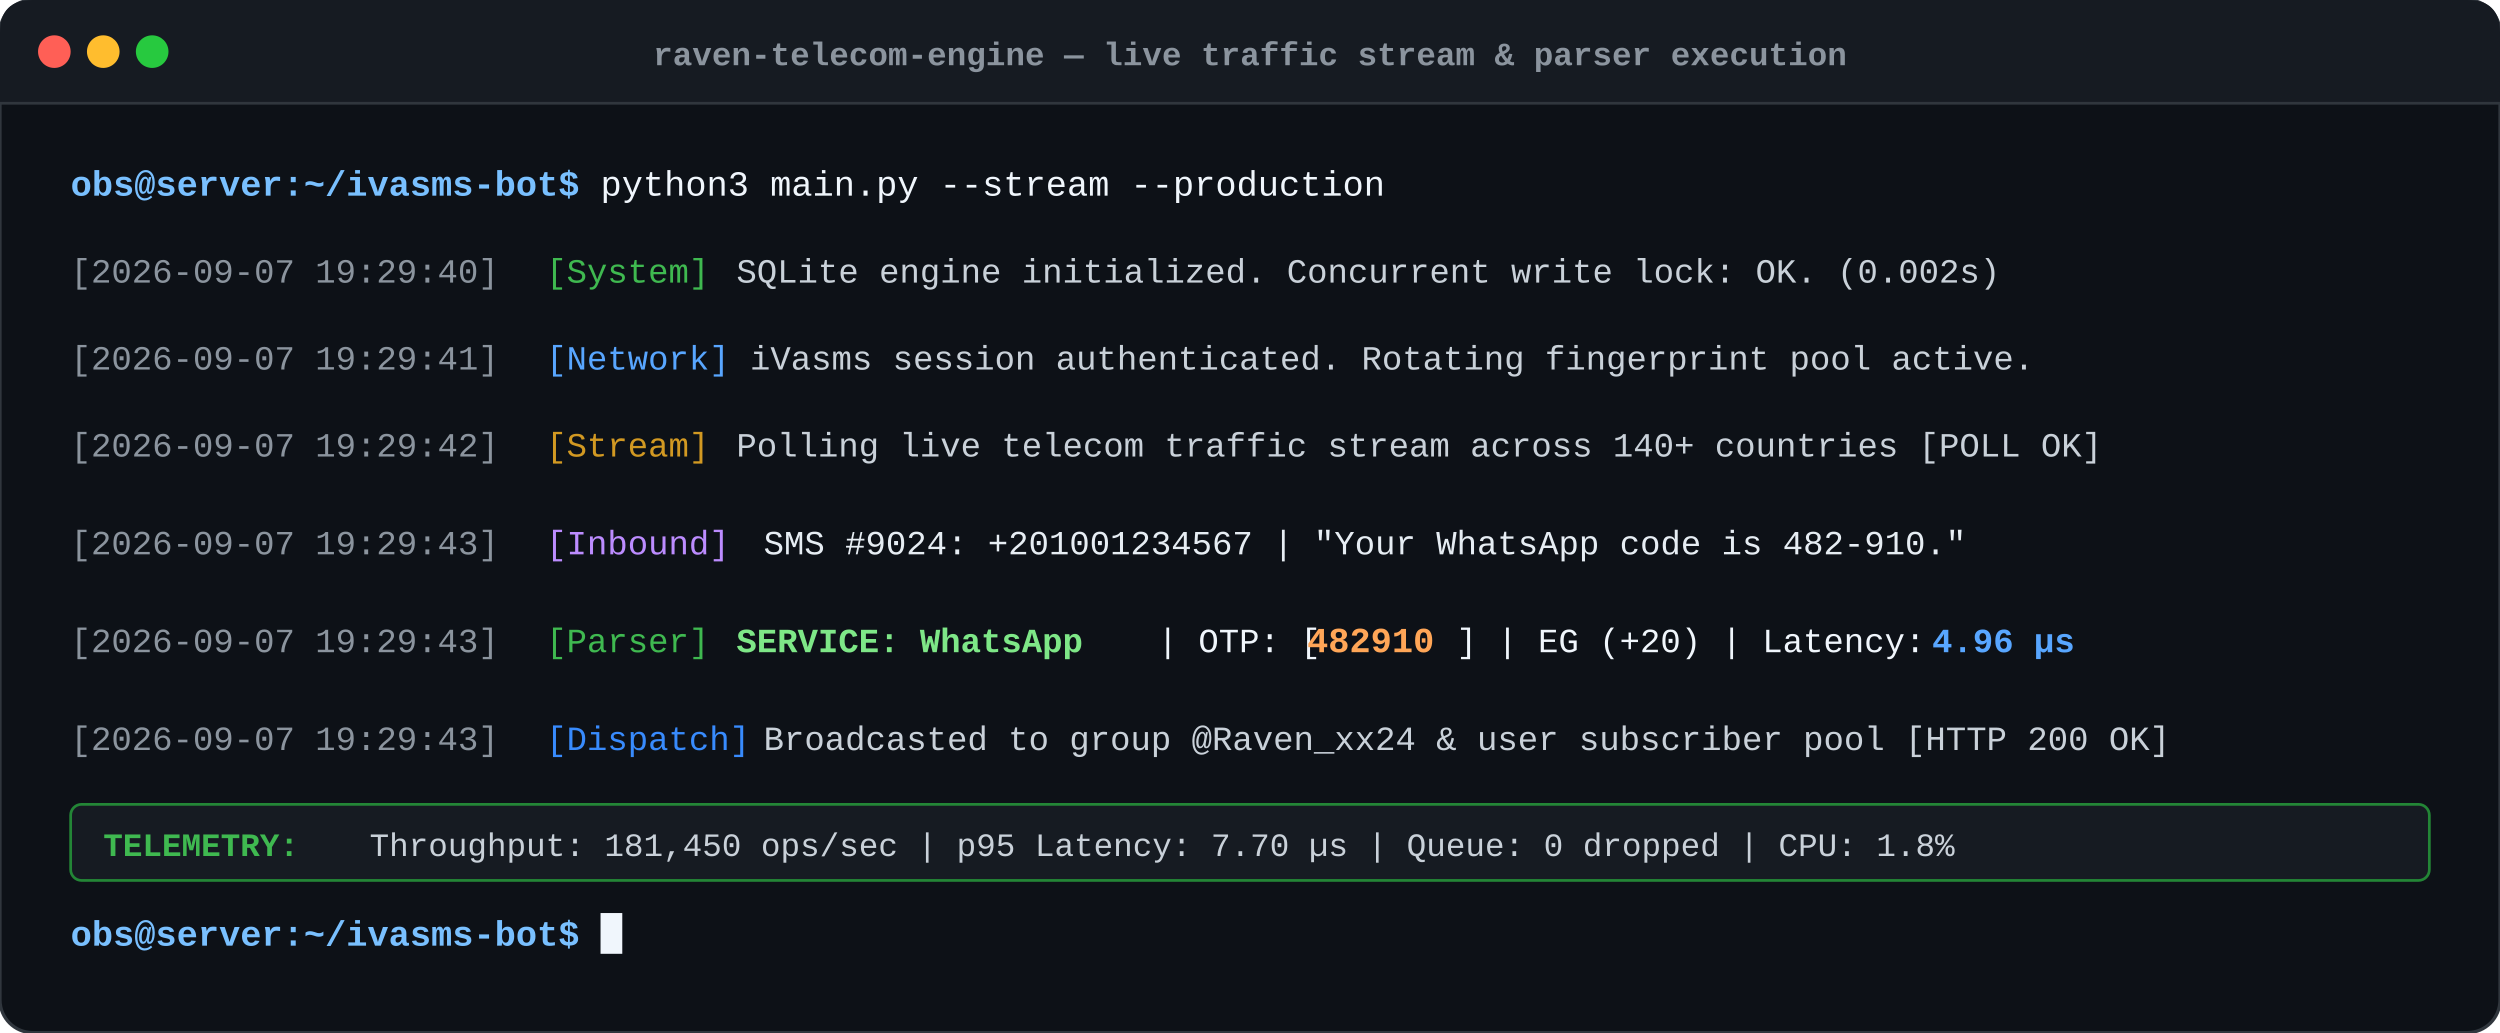
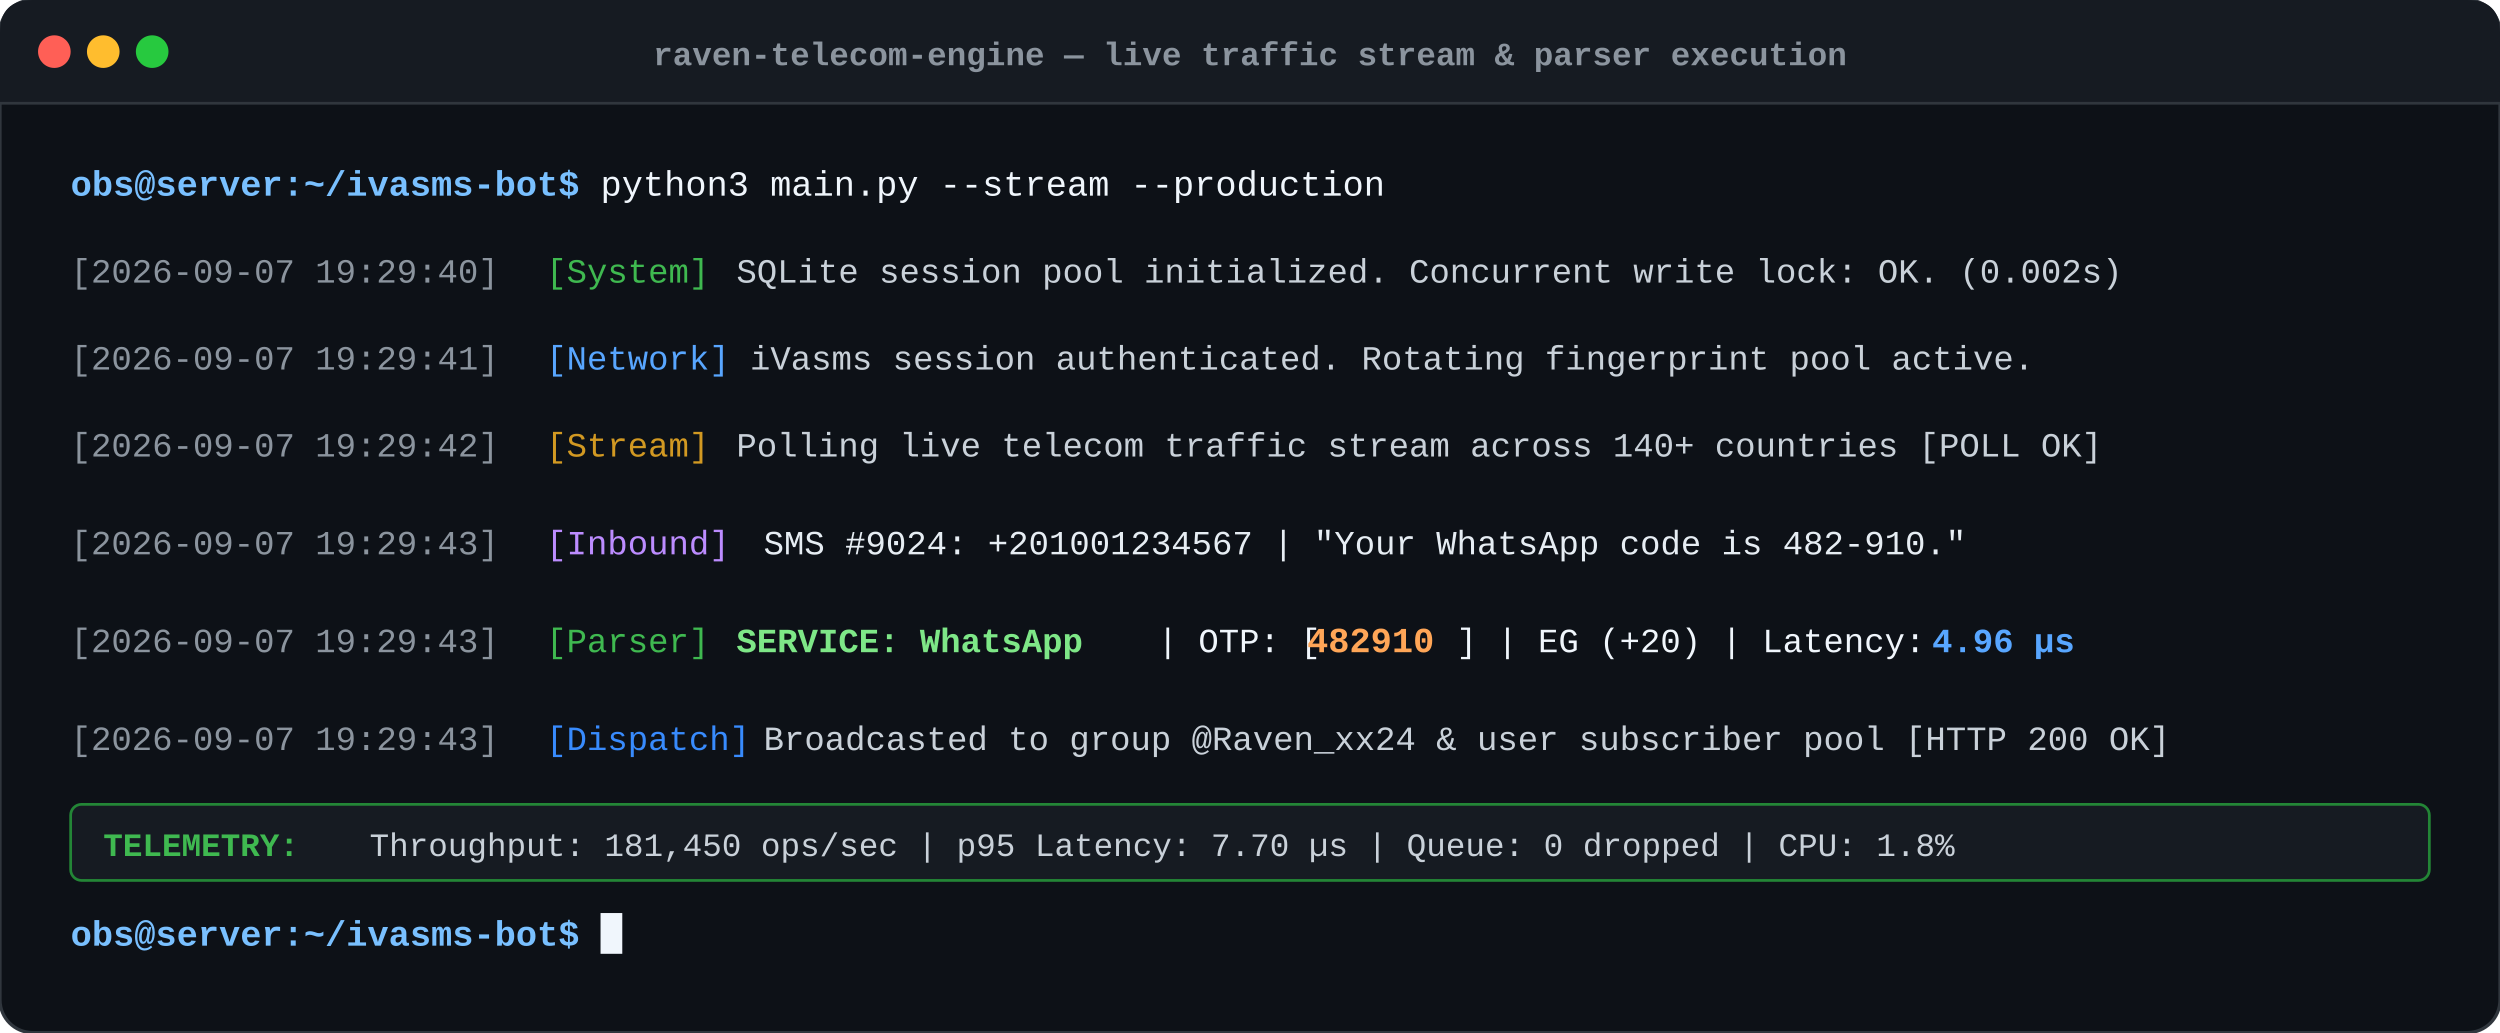
<svg xmlns="http://www.w3.org/2000/svg" viewBox="0 0 920 380" width="100%" height="380" style="background:#0b0f17; border-radius:12px; font-family: ui-monospace, SFMono-Regular, Menlo, Monaco, Consolas, 'Liberation Mono', monospace;">
-   <style>
-     @keyframes lineFade1 { 0%, 5% { opacity: 0; transform: translateY(4px); } 8%, 95% { opacity: 1; transform: translateY(0); } 98%, 100% { opacity: 0; } }
-     @keyframes lineFade2 { 0%, 14% { opacity: 0; transform: translateY(4px); } 17%, 95% { opacity: 1; transform: translateY(0); } 98%, 100% { opacity: 0; } }
-     @keyframes lineFade3 { 0%, 25% { opacity: 0; transform: translateY(4px); } 28%, 95% { opacity: 1; transform: translateY(0); } 98%, 100% { opacity: 0; } }
-     @keyframes lineFade4 { 0%, 37% { opacity: 0; transform: translateY(4px); } 40%, 95% { opacity: 1; transform: translateY(0); } 98%, 100% { opacity: 0; } }
-     @keyframes lineFade5 { 0%, 49% { opacity: 0; transform: translateY(4px); } 52%, 95% { opacity: 1; transform: translateY(0); } 98%, 100% { opacity: 0; } }
-     @keyframes lineFade6 { 0%, 61% { opacity: 0; transform: translateY(4px); } 64%, 95% { opacity: 1; transform: translateY(0); } 98%, 100% { opacity: 0; } }
-     @keyframes lineFade7 { 0%, 73% { opacity: 0; transform: translateY(4px); } 76%, 95% { opacity: 1; transform: translateY(0); } 98%, 100% { opacity: 0; } }
-     @keyframes lineFade8 { 0%, 85% { opacity: 0; transform: translateY(4px); } 88%, 95% { opacity: 1; transform: translateY(0); } 98%, 100% { opacity: 0; } }
-     @keyframes cursorBlink { 0%, 49% { opacity: 1; } 50%, 100% { opacity: 0; } }
- 
-     .l1 { animation: lineFade1 14s infinite ease-out; }
-     .l2 { animation: lineFade2 14s infinite ease-out; }
-     .l3 { animation: lineFade3 14s infinite ease-out; }
-     .l4 { animation: lineFade4 14s infinite ease-out; }
-     .l5 { animation: lineFade5 14s infinite ease-out; }
-     .l6 { animation: lineFade6 14s infinite ease-out; }
-     .l7 { animation: lineFade7 14s infinite ease-out; }
-     .l8 { animation: lineFade8 14s infinite ease-out; }
-     .cursor { animation: cursorBlink 0.9s infinite; }
-   </style>
  <rect width="920" height="380" fill="#0d1117" rx="12" stroke="#30363d" stroke-width="1.2" />
  <path d="M0,12 Q0,0 12,0 L908,0 Q920,0 920,12 L920,38 L0,38 Z" fill="#161b22" />
  <line x1="0" y1="38" x2="920" y2="38" stroke="#30363d" stroke-width="1" />
  <circle cx="20" cy="19" r="6" fill="#ff5f56" />
  <circle cx="38" cy="19" r="6" fill="#ffbd2e" />
  <circle cx="56" cy="19" r="6" fill="#27c93f" />
  <text x="460" y="24" fill="#8b949e" font-size="12" font-weight="600" text-anchor="middle">raven-telecom-engine — live traffic stream &amp; parser execution</text>
-   <g class="l1" transform="translate(26, 72)">
+   <g transform="translate(26, 72)">
    <text x="0" y="0" fill="#79c0ff" font-size="13" font-weight="700">obs@server:~/ivasms-bot$</text>
    <text x="195" y="0" fill="#f0f6fc" font-size="13">python3 main.py --stream --production</text>
  </g>
-   <g class="l2" transform="translate(26, 104)">
+   <g transform="translate(26, 104)">
    <text x="0" y="0" fill="#8b949e" font-size="12.5">[2026-09-07 19:29:40]</text>
    <text x="175" y="0" fill="#3fb950" font-size="12.5">[System]</text>
-     <text x="245" y="0" fill="#c9d1d9" font-size="12.5">SQLite engine initialized. Concurrent write lock: OK. (0.002s)</text>
+     <text x="245" y="0" fill="#c9d1d9" font-size="12.5">SQLite session pool initialized. Concurrent write lock: OK. (0.002s)</text>
  </g>
-   <g class="l3" transform="translate(26, 136)">
+   <g transform="translate(26, 136)">
    <text x="0" y="0" fill="#8b949e" font-size="12.5">[2026-09-07 19:29:41]</text>
    <text x="175" y="0" fill="#58a6ff" font-size="12.5">[Network]</text>
    <text x="250" y="0" fill="#c9d1d9" font-size="12.5">iVasms session authenticated. Rotating fingerprint pool active.</text>
  </g>
-   <g class="l4" transform="translate(26, 168)">
+   <g transform="translate(26, 168)">
    <text x="0" y="0" fill="#8b949e" font-size="12.5">[2026-09-07 19:29:42]</text>
    <text x="175" y="0" fill="#d29922" font-size="12.5">[Stream]</text>
    <text x="245" y="0" fill="#c9d1d9" font-size="12.5">Polling live telecom traffic stream across 140+ countries [POLL OK]</text>
  </g>
-   <g class="l5" transform="translate(26, 204)">
+   <g transform="translate(26, 204)">
    <text x="0" y="0" fill="#8b949e" font-size="12.5">[2026-09-07 19:29:43]</text>
    <text x="175" y="0" fill="#bc8cff" font-size="12.5">[Inbound]</text>
    <text x="255" y="0" fill="#e6edf3" font-size="12.5">SMS #9024: +201001234567 | "Your WhatsApp code is 482-910."</text>
  </g>
-   <g class="l6" transform="translate(26, 240)">
+   <g transform="translate(26, 240)">
    <text x="0" y="0" fill="#8b949e" font-size="12.5">[2026-09-07 19:29:43]</text>
    <text x="175" y="0" fill="#3fb950" font-size="12.5">[Parser]</text>
    <text x="245" y="0" fill="#7ee787" font-size="12.5" font-weight="700">SERVICE: WhatsApp</text>
    <text x="400" y="0" fill="#f0f6fc" font-size="12.5">| OTP: [</text>
    <text x="455" y="0" fill="#ffa657" font-size="13" font-weight="700">482910</text>
    <text x="510" y="0" fill="#f0f6fc" font-size="12.5">] | EG (+20) | Latency:</text>
    <text x="685" y="0" fill="#58a6ff" font-size="12.5" font-weight="700">4.96 µs</text>
  </g>
-   <g class="l7" transform="translate(26, 276)">
+   <g transform="translate(26, 276)">
    <text x="0" y="0" fill="#8b949e" font-size="12.5">[2026-09-07 19:29:43]</text>
    <text x="175" y="0" fill="#388bfd" font-size="12.5">[Dispatch]</text>
    <text x="255" y="0" fill="#c9d1d9" font-size="12.5">Broadcasted to group @Raven_xx24 &amp; user subscriber pool [HTTP 200 OK]</text>
  </g>
-   <g class="l8" transform="translate(26, 312)">
+   <g transform="translate(26, 312)">
    <rect x="0" y="-16" width="868" height="28" fill="#161b22" rx="4" stroke="#238636" stroke-width="1" />
    <text x="12" y="3" fill="#3fb950" font-size="12" font-weight="700">TELEMETRY:</text>
    <text x="110" y="3" fill="#c9d1d9" font-size="12">Throughput: 181,450 ops/sec | p95 Latency: 7.70 µs | Queue: 0 dropped | CPU: 1.8%</text>
  </g>
  <g transform="translate(26, 348)">
    <text x="0" y="0" fill="#79c0ff" font-size="13" font-weight="700">obs@server:~/ivasms-bot$</text>
-     <rect x="195" y="-12" width="8" height="15" fill="#f0f6fc" class="cursor" />
+     <rect x="195" y="-12" width="8" height="15" fill="#f0f6fc" />
  </g>
</svg>
